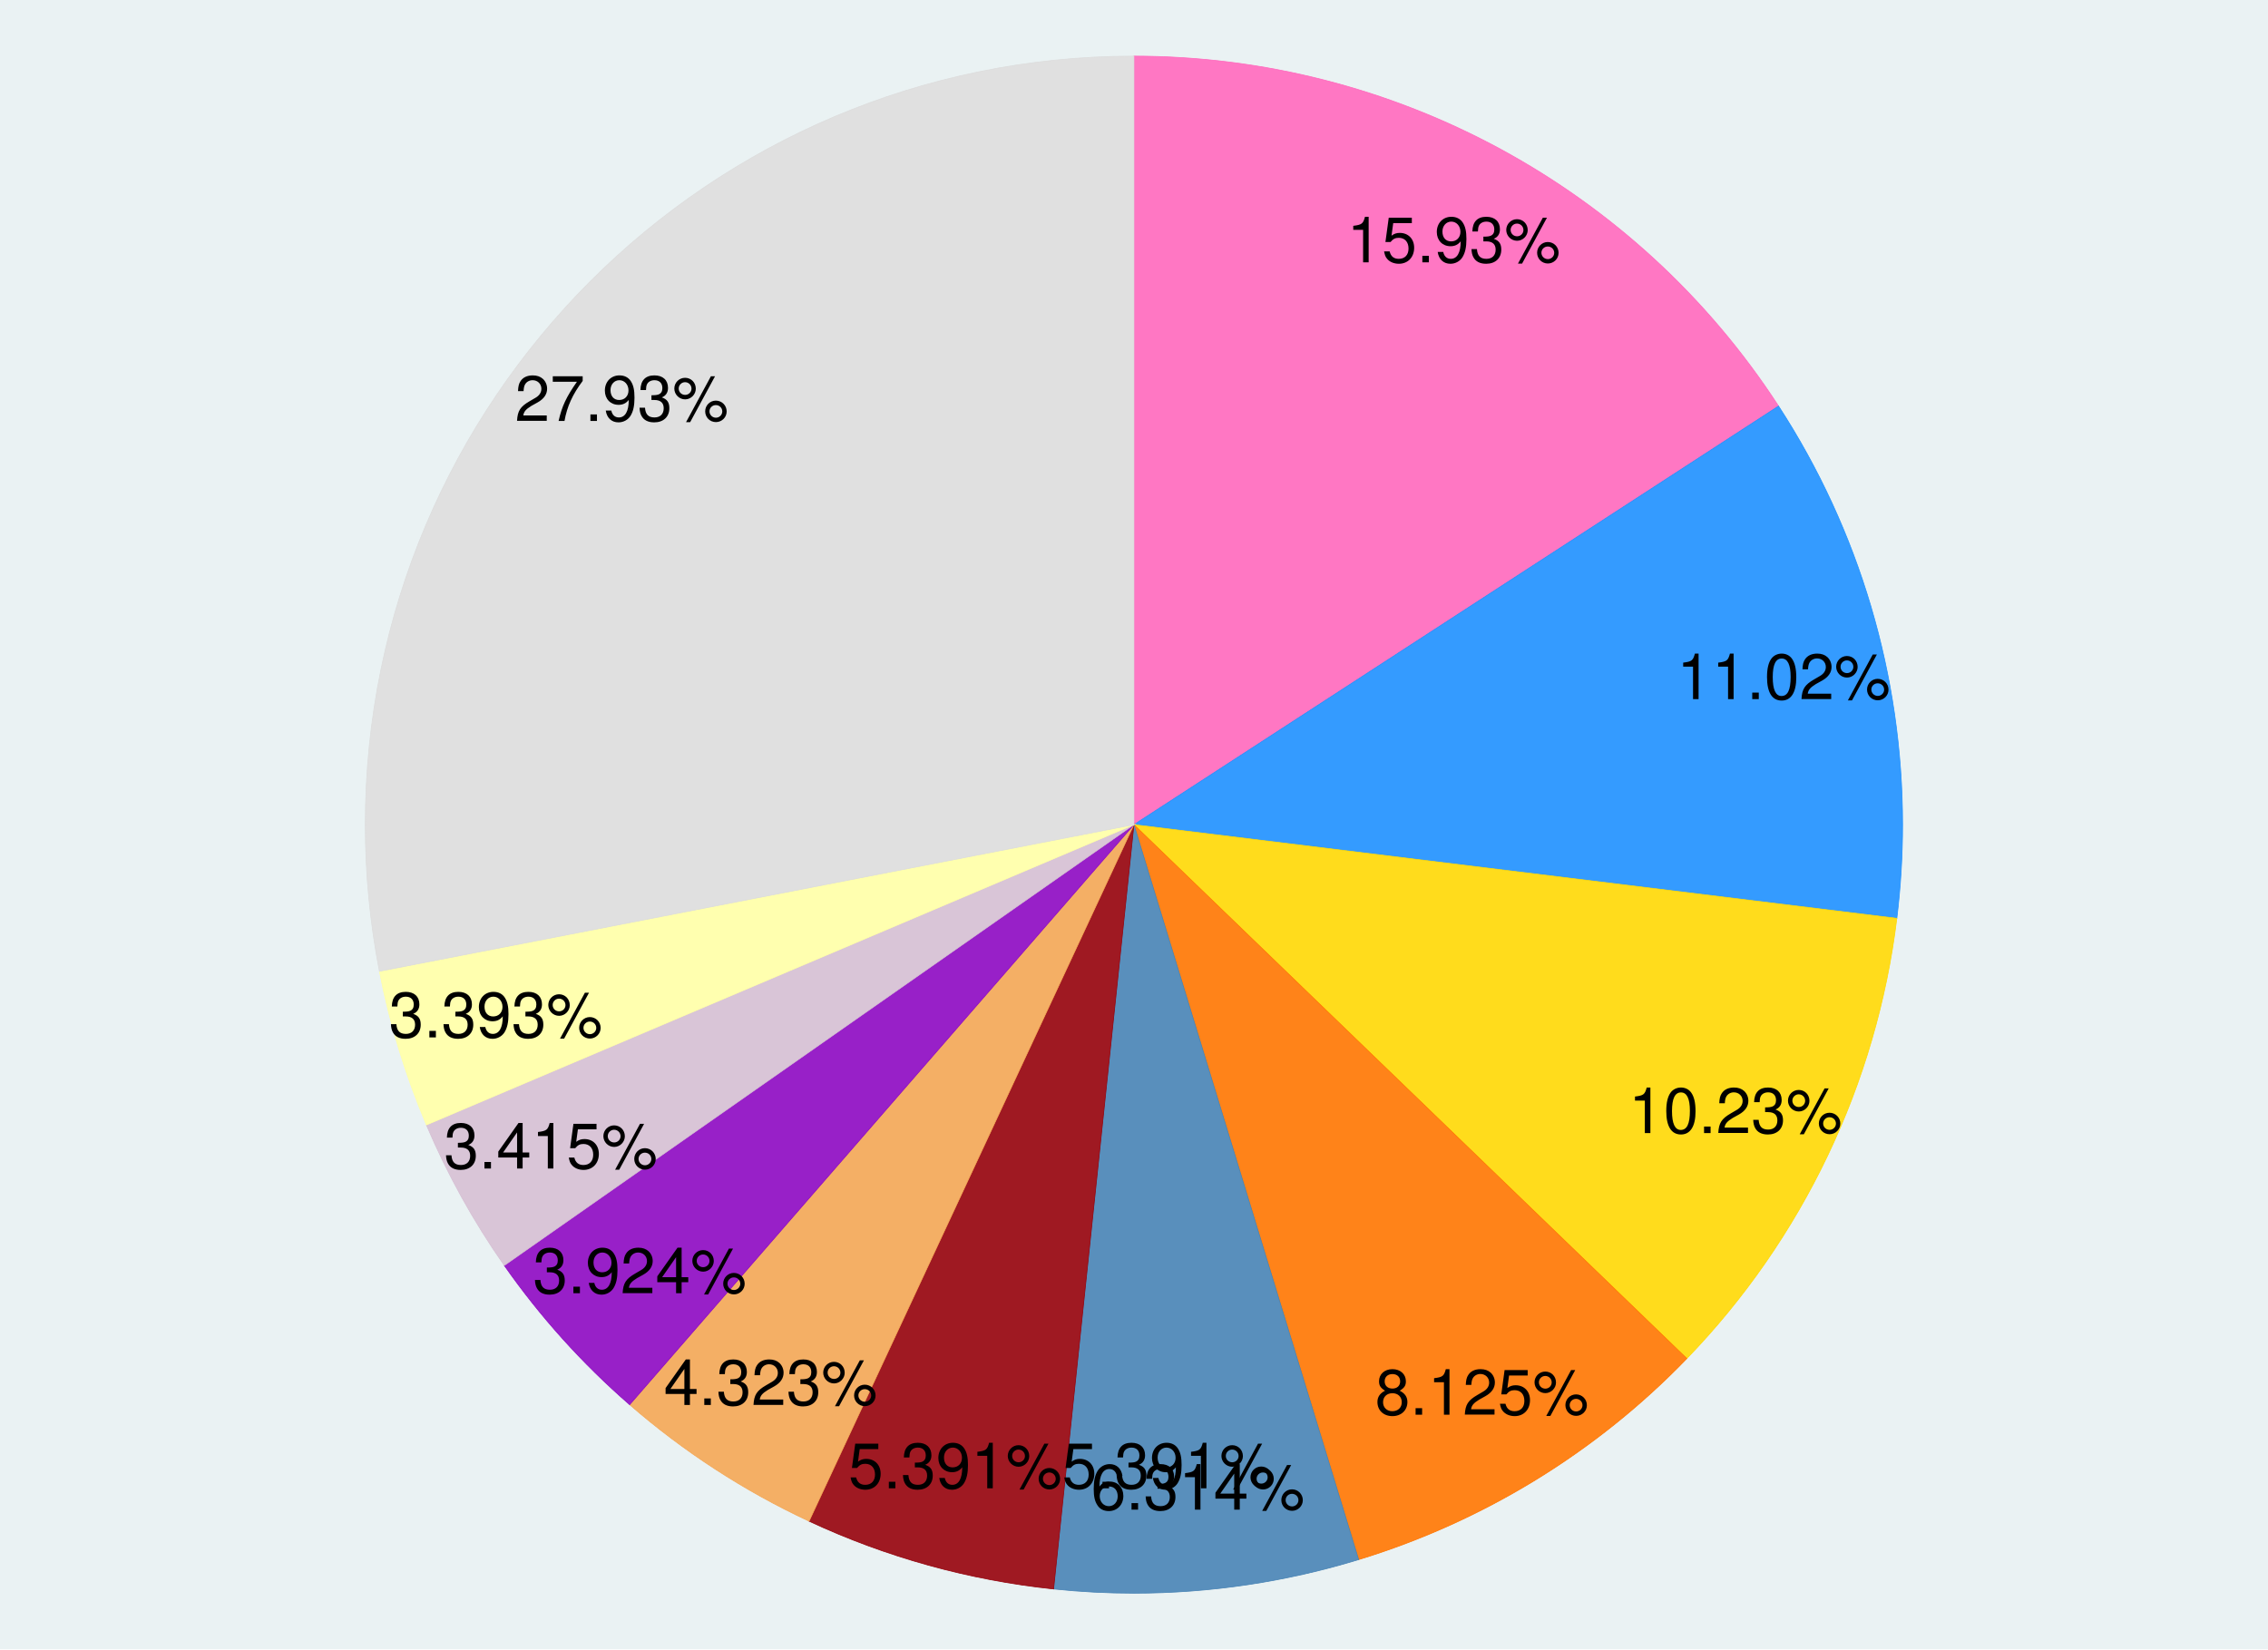
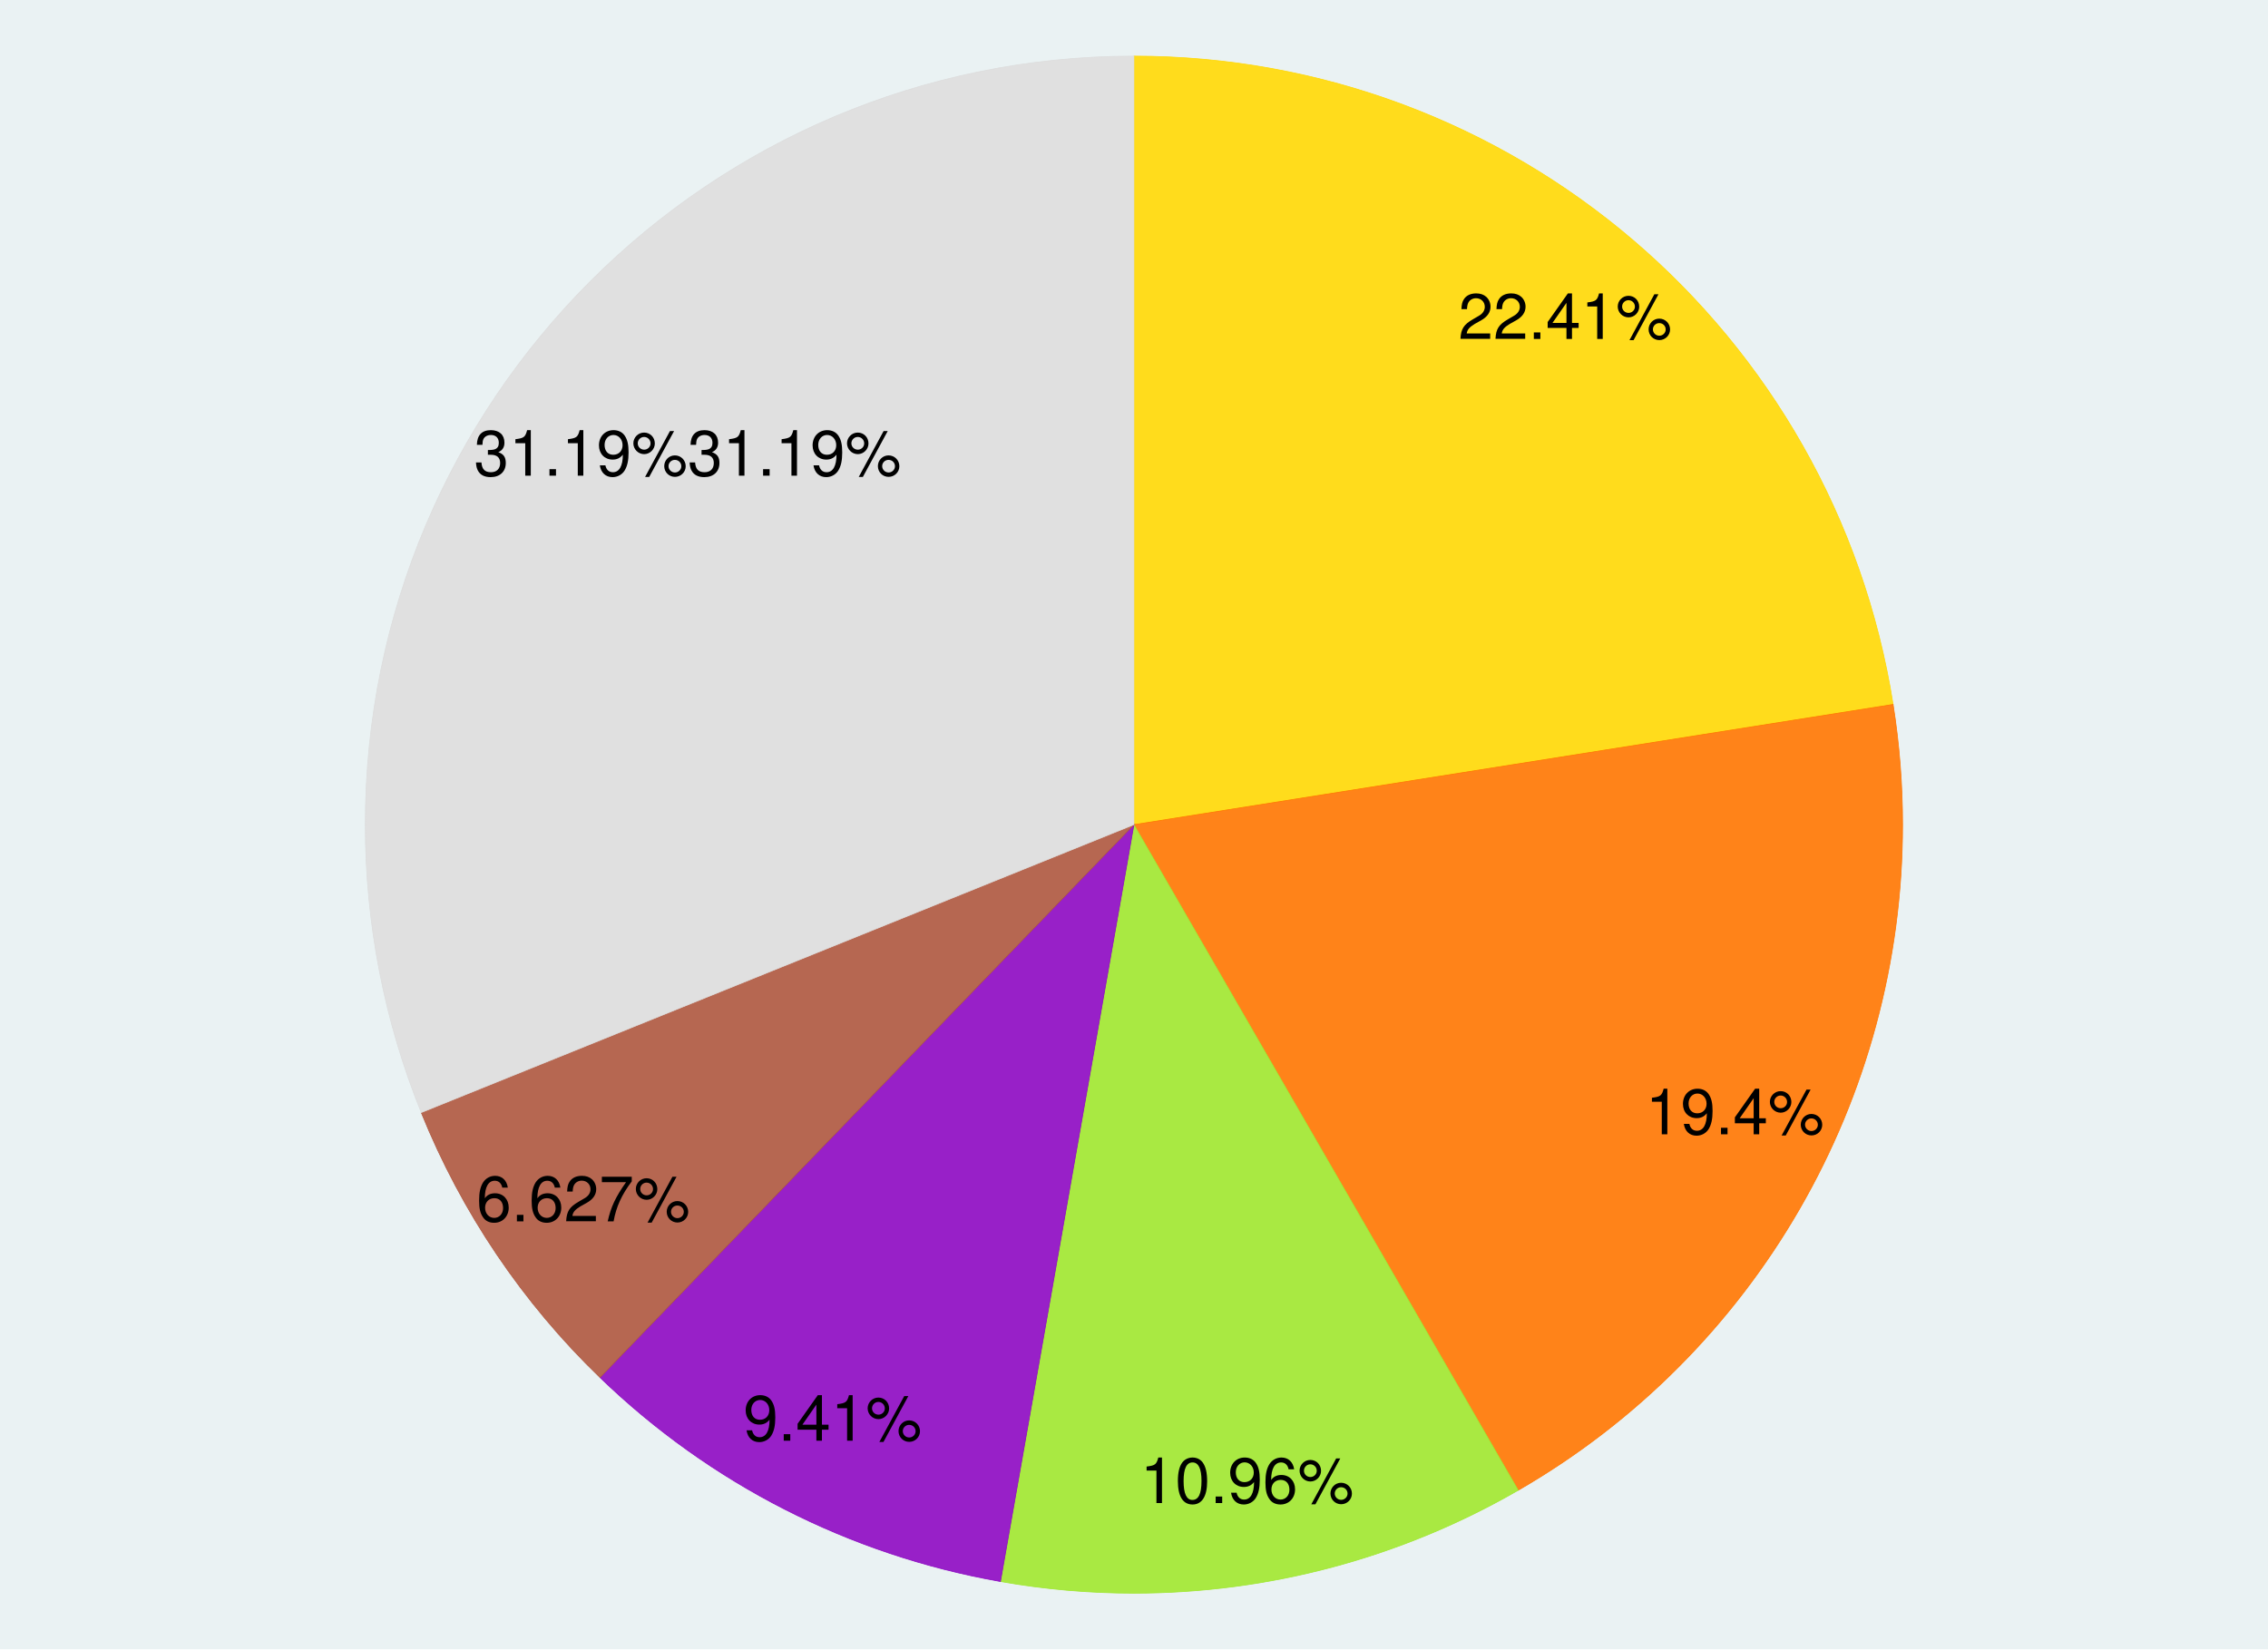
<svg xmlns="http://www.w3.org/2000/svg" viewBox="0 0 528 384" height="384" width="528" xml:space="preserve" id="svg2" version="1.1">
  <defs id="defs6" />
  <g transform="matrix(1.333333,0,0,-1.333333,0,384)" id="g10">
    <g transform="scale(0.1)" id="g12">
      <path id="path14" style="fill:#eaf2f3;fill-opacity:1;fill-rule:nonzero;stroke:none" d="M 0,0 H 3960 V 2880 H 0 Z" />
-       <path id="path16" style="fill:#ff77c3;fill-opacity:1;fill-rule:nonzero;stroke:none" d="m 1979.88,1439.95 1125.55,730.95 c -247.51,381.14 -671.1,611.12 -1125.55,611.12" />
-       <path id="path18" style="fill:none;stroke:#ff68bc;stroke-width:1.2;stroke-linecap:butt;stroke-linejoin:miter;stroke-miterlimit:10;stroke-dasharray:none;stroke-opacity:1" d="m 1979.88,1439.95 1125.55,730.95 c -247.51,381.14 -671.1,611.12 -1125.55,611.12 z" />
-       <path id="path20" style="fill:#349bff;fill-opacity:1;fill-rule:nonzero;stroke:none" d="M 1979.88,1439.95 3311.94,1276.4 c 6.66,54.26 10.01,108.89 10.01,163.55 0,259.46 -75.21,513.35 -216.52,730.95" />
-       <path id="path22" style="fill:none;stroke:#1e90ff;stroke-width:1.2;stroke-linecap:butt;stroke-linejoin:miter;stroke-miterlimit:10;stroke-dasharray:none;stroke-opacity:1" d="M 1979.88,1439.95 3311.94,1276.4 c 6.66,54.26 10.01,108.89 10.01,163.55 0,259.46 -75.21,513.35 -216.52,730.95 z" />
-       <path id="path24" style="fill:#ffdc1c;fill-opacity:1;fill-rule:nonzero;stroke:none" d="m 1979.88,1439.95 965.4,-932.274 c 202.44,209.633 331.15,479.469 366.66,768.724" />
-       <path id="path26" style="fill:none;stroke:#ffd803;stroke-width:1.2;stroke-linecap:butt;stroke-linejoin:miter;stroke-miterlimit:10;stroke-dasharray:none;stroke-opacity:1" d="m 1979.88,1439.95 965.4,-932.274 c 202.44,209.633 331.15,479.469 366.66,768.724 z" />
-       <path id="path28" style="fill:#ff8319;fill-opacity:1;fill-rule:nonzero;stroke:none" d="M 1979.88,1439.95 2372.26,156.527 c 217.69,66.555 414.89,187.395 573.02,351.149" />
-       <path id="path30" style="fill:none;stroke:#ff7500;stroke-width:1.2;stroke-linecap:butt;stroke-linejoin:miter;stroke-miterlimit:10;stroke-dasharray:none;stroke-opacity:1" d="M 1979.88,1439.95 2372.26,156.527 c 217.69,66.555 414.89,187.395 573.02,351.149 z" />
-       <path id="path32" style="fill:#598fbc;fill-opacity:1;fill-rule:nonzero;stroke:none" d="M 1979.88,1439.95 1839.59,105.238 c 46.6,-4.894 93.43,-7.351 140.29,-7.351 132.97,0 265.21,19.765 392.38,58.64" />
-       <path id="path34" style="fill:none;stroke:#4682b4;stroke-width:1.2;stroke-linecap:butt;stroke-linejoin:miter;stroke-miterlimit:10;stroke-dasharray:none;stroke-opacity:1" d="M 1979.88,1439.95 1839.59,105.238 c 46.6,-4.894 93.43,-7.351 140.29,-7.351 132.97,0 265.21,19.765 392.38,58.64 z" />
-       <path id="path36" style="fill:#9f1922;fill-opacity:1;fill-rule:nonzero;stroke:none" d="M 1979.88,1439.95 1412.7,223.629 c 134.75,-62.836 279.02,-102.848 426.89,-118.391" />
-       <path id="path38" style="fill:none;stroke:#940009;stroke-width:1.2;stroke-linecap:butt;stroke-linejoin:miter;stroke-miterlimit:10;stroke-dasharray:none;stroke-opacity:1" d="M 1979.88,1439.95 1412.7,223.629 c 134.75,-62.836 279.02,-102.848 426.89,-118.391 z" />
-       <path id="path40" style="fill:#f4af65;fill-opacity:1;fill-rule:nonzero;stroke:none" d="M 1979.88,1439.95 1099.4,427.082 c 94.43,-82.09 199.89,-150.574 313.3,-203.453" />
-       <path id="path42" style="fill:none;stroke:#f3a654;stroke-width:1.2;stroke-linecap:butt;stroke-linejoin:miter;stroke-miterlimit:10;stroke-dasharray:none;stroke-opacity:1" d="M 1979.88,1439.95 1099.4,427.082 c 94.43,-82.09 199.89,-150.574 313.3,-203.453 z" />
-       <path id="path44" style="fill:#9820c8;fill-opacity:1;fill-rule:nonzero;stroke:none" d="M 1979.88,1439.95 880.52,670.176 C 943.293,580.523 1016.8,498.883 1099.4,427.082" />
-       <path id="path46" style="fill:none;stroke:#8c07c2;stroke-width:1.2;stroke-linecap:butt;stroke-linejoin:miter;stroke-miterlimit:10;stroke-dasharray:none;stroke-opacity:1" d="M 1979.88,1439.95 880.52,670.176 C 943.293,580.523 1016.8,498.883 1099.4,427.082 Z" />
-       <path id="path48" style="fill:#d9c5d7;fill-opacity:1;fill-rule:nonzero;stroke:none" d="M 1979.88,1439.95 744.496,915.566 C 781.137,829.242 826.73,746.992 880.52,670.176" />
-       <path id="path50" style="fill:none;stroke:#d5bed2;stroke-width:1.2;stroke-linecap:butt;stroke-linejoin:miter;stroke-miterlimit:10;stroke-dasharray:none;stroke-opacity:1" d="M 1979.88,1439.95 744.496,915.566 C 781.137,829.242 826.73,746.992 880.52,670.176 Z" />
-       <path id="path52" style="fill:#ffffaf;fill-opacity:1;fill-rule:nonzero;stroke:none" d="M 1979.88,1439.95 662.465,1183.88 c 17.89,-92.06 45.39,-181.99 82.031,-268.314" />
-       <path id="path54" style="fill:none;stroke:#ffffa6;stroke-width:1.2;stroke-linecap:butt;stroke-linejoin:miter;stroke-miterlimit:10;stroke-dasharray:none;stroke-opacity:1" d="M 1979.88,1439.95 662.465,1183.88 c 17.89,-92.06 45.39,-181.99 82.031,-268.314 z" />
-       <path id="path56" style="fill:#e0e0e0;fill-opacity:1;fill-rule:nonzero;stroke:none" d="m 1979.88,1439.95 v 1342.07 c -741.21,0 -1342.071,-600.86 -1342.071,-1342.07 0,-85.95 8.257,-171.7 24.656,-256.07" />
-       <path id="path58" style="fill:none;stroke:#dcdcdc;stroke-width:1.2;stroke-linecap:butt;stroke-linejoin:miter;stroke-miterlimit:10;stroke-dasharray:none;stroke-opacity:1" d="m 1979.88,1439.95 v 1342.07 c -741.21,0 -1342.071,-600.86 -1342.071,-1342.07 0,-85.95 8.257,-171.7 24.656,-256.07 z" />
-       <g transform="scale(10)" id="g60">
-         <text id="text84" style="font-variant:normal;font-weight:normal;font-size:11.001px;font-family:Helvetica;-inkscape-font-specification:Helvetica;writing-mode:lr-tb;fill:#000000;fill-opacity:1;fill-rule:nonzero;stroke:none" transform="matrix(1,0,0,-1,235.159,242.191)">
-           <tspan id="tspan62" y="0" x="0 6.117 12.234 15.292 21.409 27.526">15.93%</tspan>
-           <tspan id="tspan64" y="76.279" x="57.605 63.722 69.839 72.897 79.014 85.131">11.02%</tspan>
-           <tspan id="tspan66" y="152.052" x="49.191 55.307 61.424 64.483 70.599 76.716">10.23%</tspan>
-           <tspan id="tspan68" y="201.23" x="4.938 11.054 14.113 20.23 26.346 32.463">8.125%</tspan>
-           <tspan id="tspan70" y="217.812" x="-44.661 -38.544 -35.486 -29.369 -23.253 -17.136">6.314%</tspan>
-           <tspan id="tspan72" y="214.087" x="-87.034 -80.917 -77.858 -71.742 -65.625 -59.508 -87.034 -80.917 -77.858 -71.742 -65.625 -59.508">5.391%5.391%</tspan>
-           <tspan id="tspan74" y="199.534" x="-119.258 -113.141 -110.083 -103.966 -97.849 -91.732">4.323%</tspan>
-           <tspan id="tspan76" y="180.019" x="-142.114 -135.998 -132.939 -126.822 -120.706 -114.589">3.924%</tspan>
-           <tspan id="tspan78" y="158.239" x="-157.645 -151.528 -148.47 -142.353 -136.237 -130.12">3.415%</tspan>
-           <tspan id="tspan80" y="135.345" x="-167.26 -161.144 -158.085 -151.969 -145.852 -139.735">3.393%</tspan>
-           <tspan id="tspan82" y="27.695" x="-145.258 -139.141 -133.024 -129.966 -123.849 -117.732">27.93%</tspan>
+       <path id="path16" style="fill:#ffdc1c;fill-opacity:1;fill-rule:nonzero;stroke:none" d="M 1979.88,1439.95 3305.42,1649.9 C 3202.15,2301.93 2640.03,2782.02 1979.88,2782.02" />
+       <path id="path18" style="fill:none;stroke:#ffd803;stroke-width:1.2;stroke-linecap:butt;stroke-linejoin:miter;stroke-miterlimit:10;stroke-dasharray:none;stroke-opacity:1" d="M 1979.88,1439.95 3305.42,1649.9 C 3202.15,2301.93 2640.03,2782.02 1979.88,2782.02 Z" />
+       <path id="path20" style="fill:#ff8319;fill-opacity:1;fill-rule:nonzero;stroke:none" d="M 1979.88,1439.95 2650.91,277.688 c 415.23,239.734 671.04,682.792 671.04,1162.262 0,70.31 -5.53,140.51 -16.53,209.95" />
+       <path id="path22" style="fill:none;stroke:#ff7500;stroke-width:1.2;stroke-linecap:butt;stroke-linejoin:miter;stroke-miterlimit:10;stroke-dasharray:none;stroke-opacity:1" d="M 1979.88,1439.95 2650.91,277.688 c 415.23,239.734 671.04,682.792 671.04,1162.262 0,70.31 -5.53,140.51 -16.53,209.95 z" />
+       <path id="path24" style="fill:#a9e942;fill-opacity:1;fill-rule:nonzero;stroke:none" d="M 1979.88,1439.95 1746.83,118.273 c 76.94,-13.562 154.92,-20.386 233.05,-20.386 235.58,0 467.01,62.011 671.03,179.801" />
+       <path id="path26" style="fill:none;stroke:#9fe72d;stroke-width:1.2;stroke-linecap:butt;stroke-linejoin:miter;stroke-miterlimit:10;stroke-dasharray:none;stroke-opacity:1" d="M 1979.88,1439.95 1746.83,118.273 c 76.94,-13.562 154.92,-20.386 233.05,-20.386 235.58,0 467.01,62.011 671.03,179.801 z" />
+       <path id="path28" style="fill:#9820c8;fill-opacity:1;fill-rule:nonzero;stroke:none" d="M 1979.88,1439.95 1047.6,474.551 c 192.37,-185.774 435.86,-309.84 699.23,-356.278" />
+       <path id="path30" style="fill:none;stroke:#8c07c2;stroke-width:1.2;stroke-linecap:butt;stroke-linejoin:miter;stroke-miterlimit:10;stroke-dasharray:none;stroke-opacity:1" d="M 1979.88,1439.95 1047.6,474.551 c 192.37,-185.774 435.86,-309.84 699.23,-356.278 z" />
+       <path id="path32" style="fill:#b66751;fill-opacity:1;fill-rule:nonzero;stroke:none" d="M 1979.88,1439.95 735.531,937.207 C 805.984,762.828 912.309,605.199 1047.6,474.551" />
+       <path id="path34" style="fill:none;stroke:#ae563e;stroke-width:1.2;stroke-linecap:butt;stroke-linejoin:miter;stroke-miterlimit:10;stroke-dasharray:none;stroke-opacity:1" d="M 1979.88,1439.95 735.531,937.207 C 805.984,762.828 912.309,605.199 1047.6,474.551 Z" />
+       <path id="path36" style="fill:#e0e0e0;fill-opacity:1;fill-rule:nonzero;stroke:none" d="m 1979.88,1439.95 v 1342.07 c -741.21,0 -1342.071,-600.86 -1342.071,-1342.07 0,-172.3 33.179,-342.99 97.722,-502.743" />
+       <path id="path38" style="fill:none;stroke:#dcdcdc;stroke-width:1.2;stroke-linecap:butt;stroke-linejoin:miter;stroke-miterlimit:10;stroke-dasharray:none;stroke-opacity:1" d="m 1979.88,1439.95 v 1342.07 c -741.21,0 -1342.071,-600.86 -1342.071,-1342.07 0,-172.3 33.179,-342.99 97.722,-502.743 z" />
+       <g transform="scale(10)" id="g40">
+         <text id="text54" style="font-variant:normal;font-weight:normal;font-size:11.001px;font-family:Helvetica;-inkscape-font-specification:Helvetica;writing-mode:lr-tb;fill:#000000;fill-opacity:1;fill-rule:nonzero;stroke:none" transform="matrix(1,0,0,-1,254.625,228.814)">
+           <tspan id="tspan42" y="0" x="0 6.117 12.234 15.292 21.409 27.526">22.41%</tspan>
+           <tspan id="tspan44" y="138.884" x="32.684 38.801 44.918 47.976 54.093">19.4%</tspan>
+           <tspan id="tspan46" y="203.284" x="-55.551 -49.434 -43.318 -40.259 -34.142 -28.026">10.96%</tspan>
+           <tspan id="tspan48" y="192.394" x="-124.85 -118.733 -115.674 -109.558 -103.441">9.41%</tspan>
+           <tspan id="tspan50" y="154.093" x="-171.443 -165.326 -162.268 -156.151 -150.034 -143.917">6.627%</tspan>
+           <tspan id="tspan52" y="23.883" x="-171.876 -165.759 -159.643 -156.584 -150.467 -144.351 -171.876 -165.759 -159.643 -156.584 -150.467 -144.351">31.19%31.19%</tspan>
        </text>
      </g>
    </g>
  </g>
</svg>
